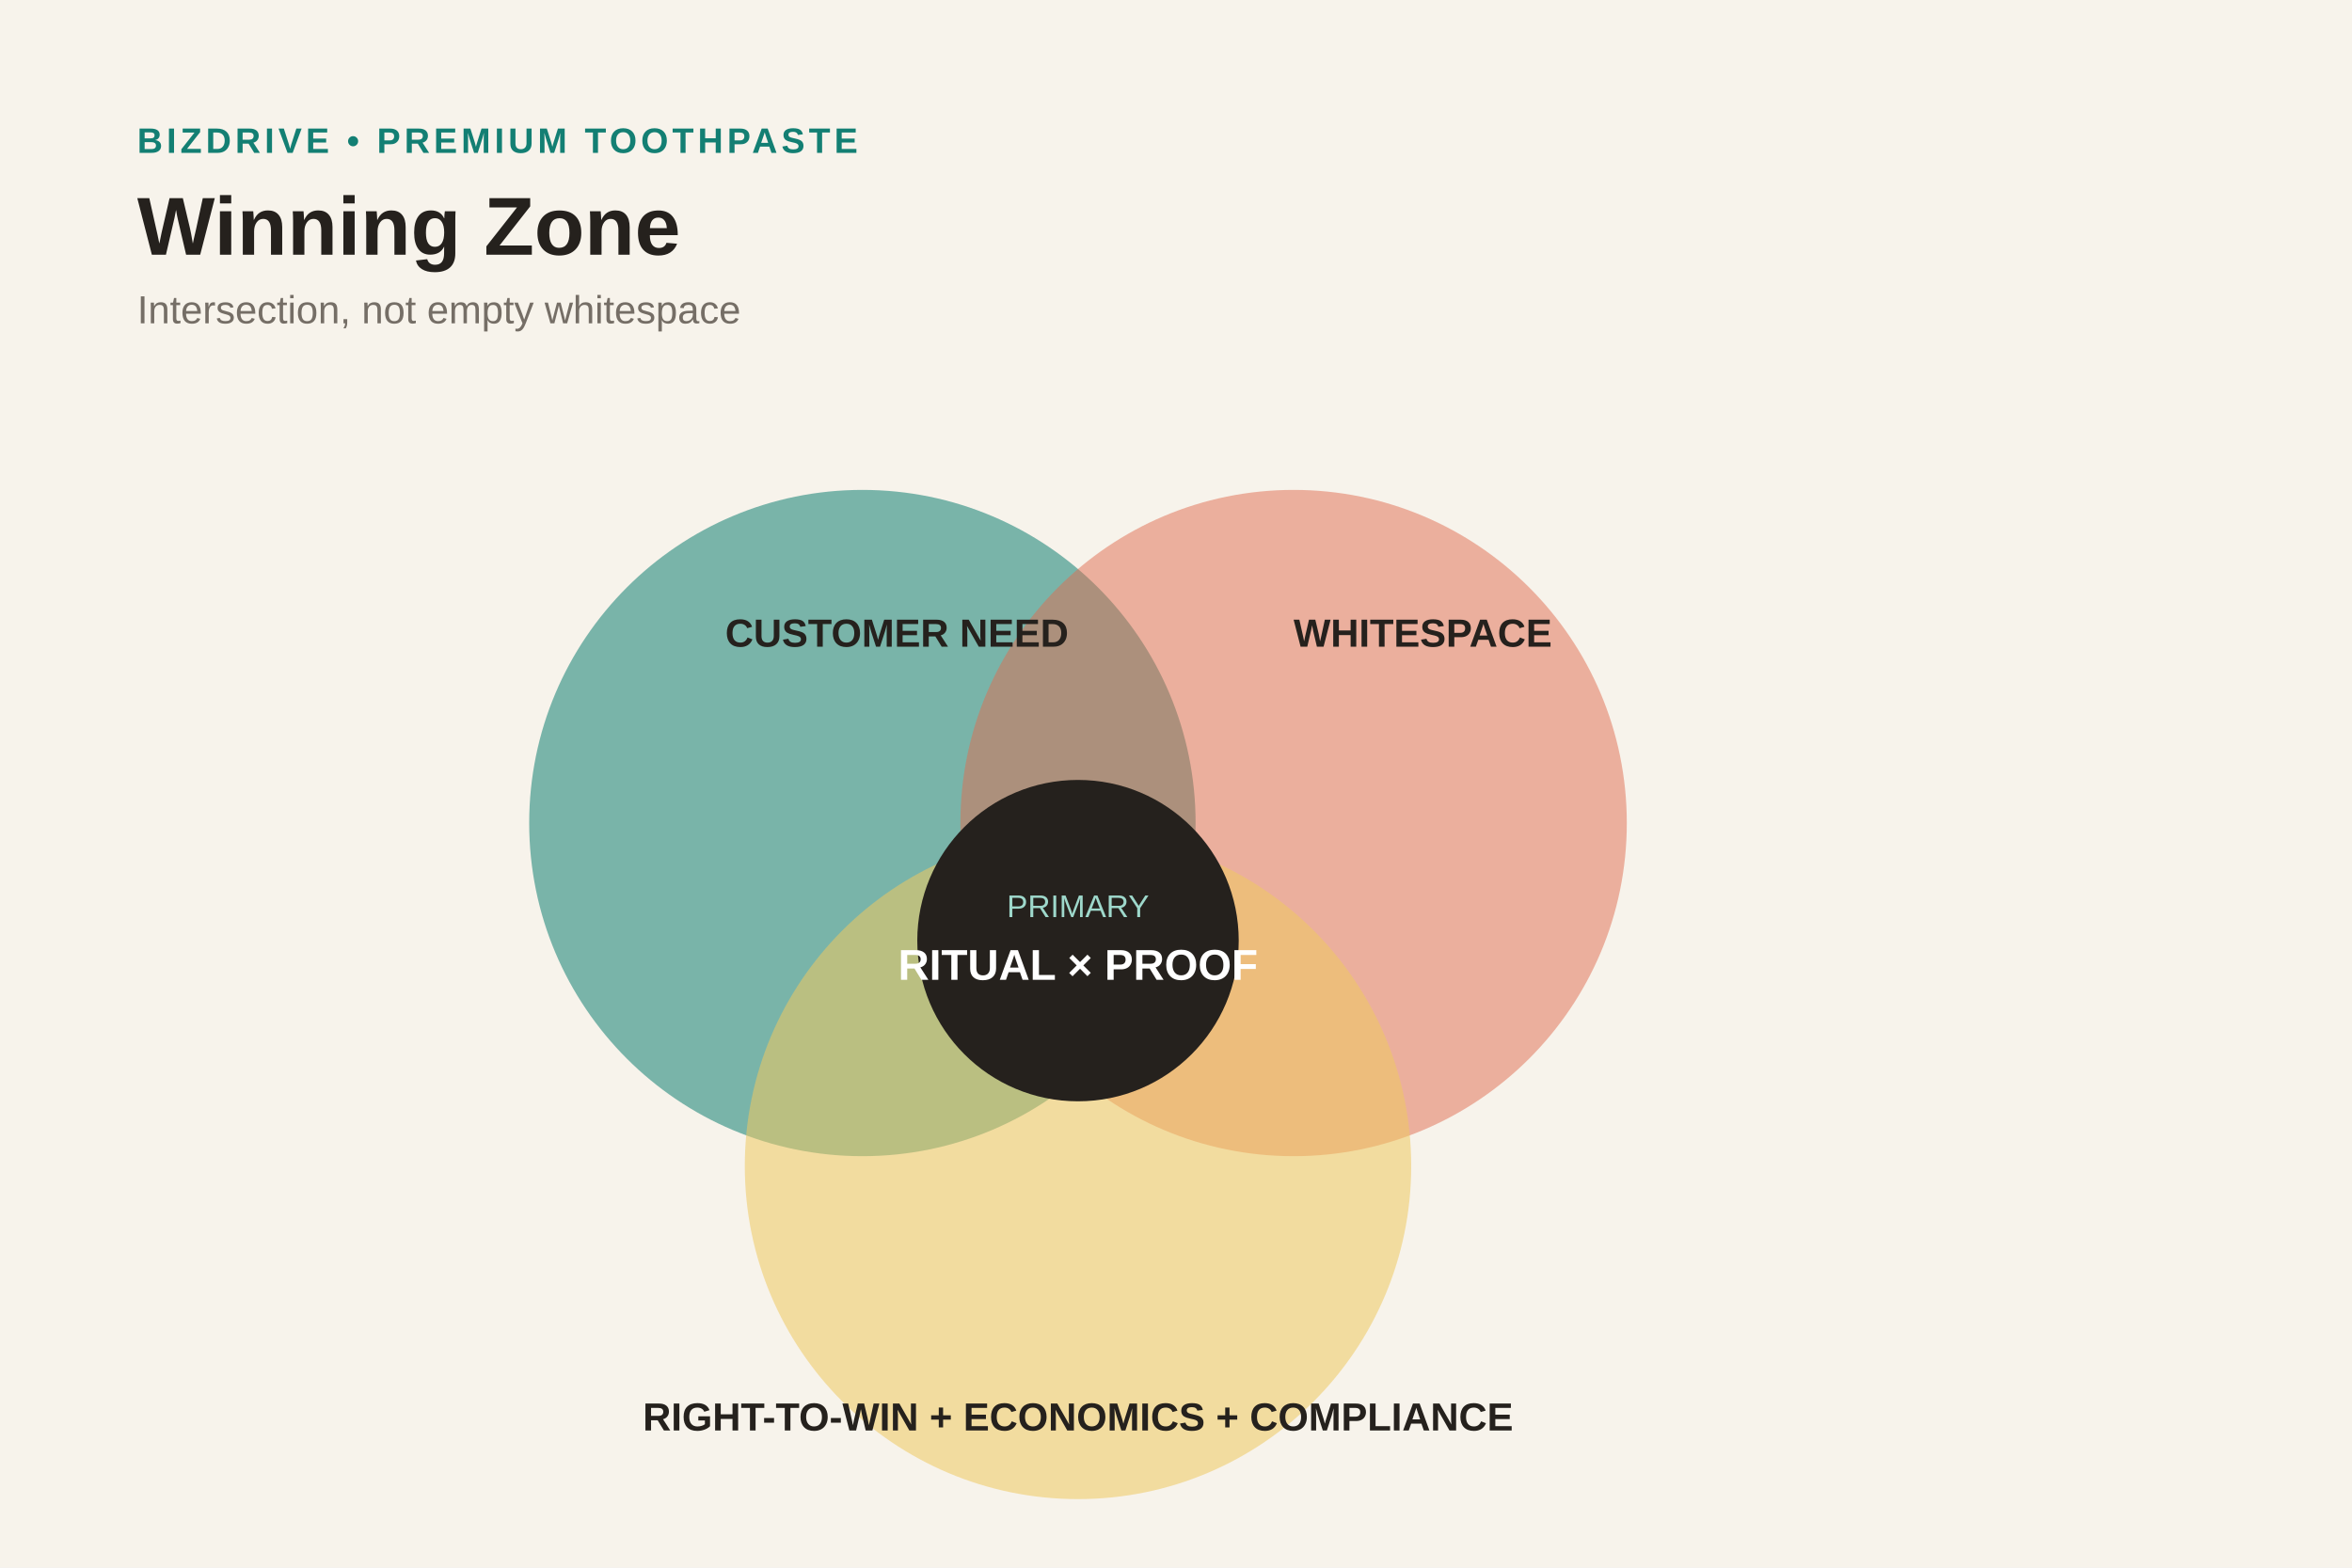
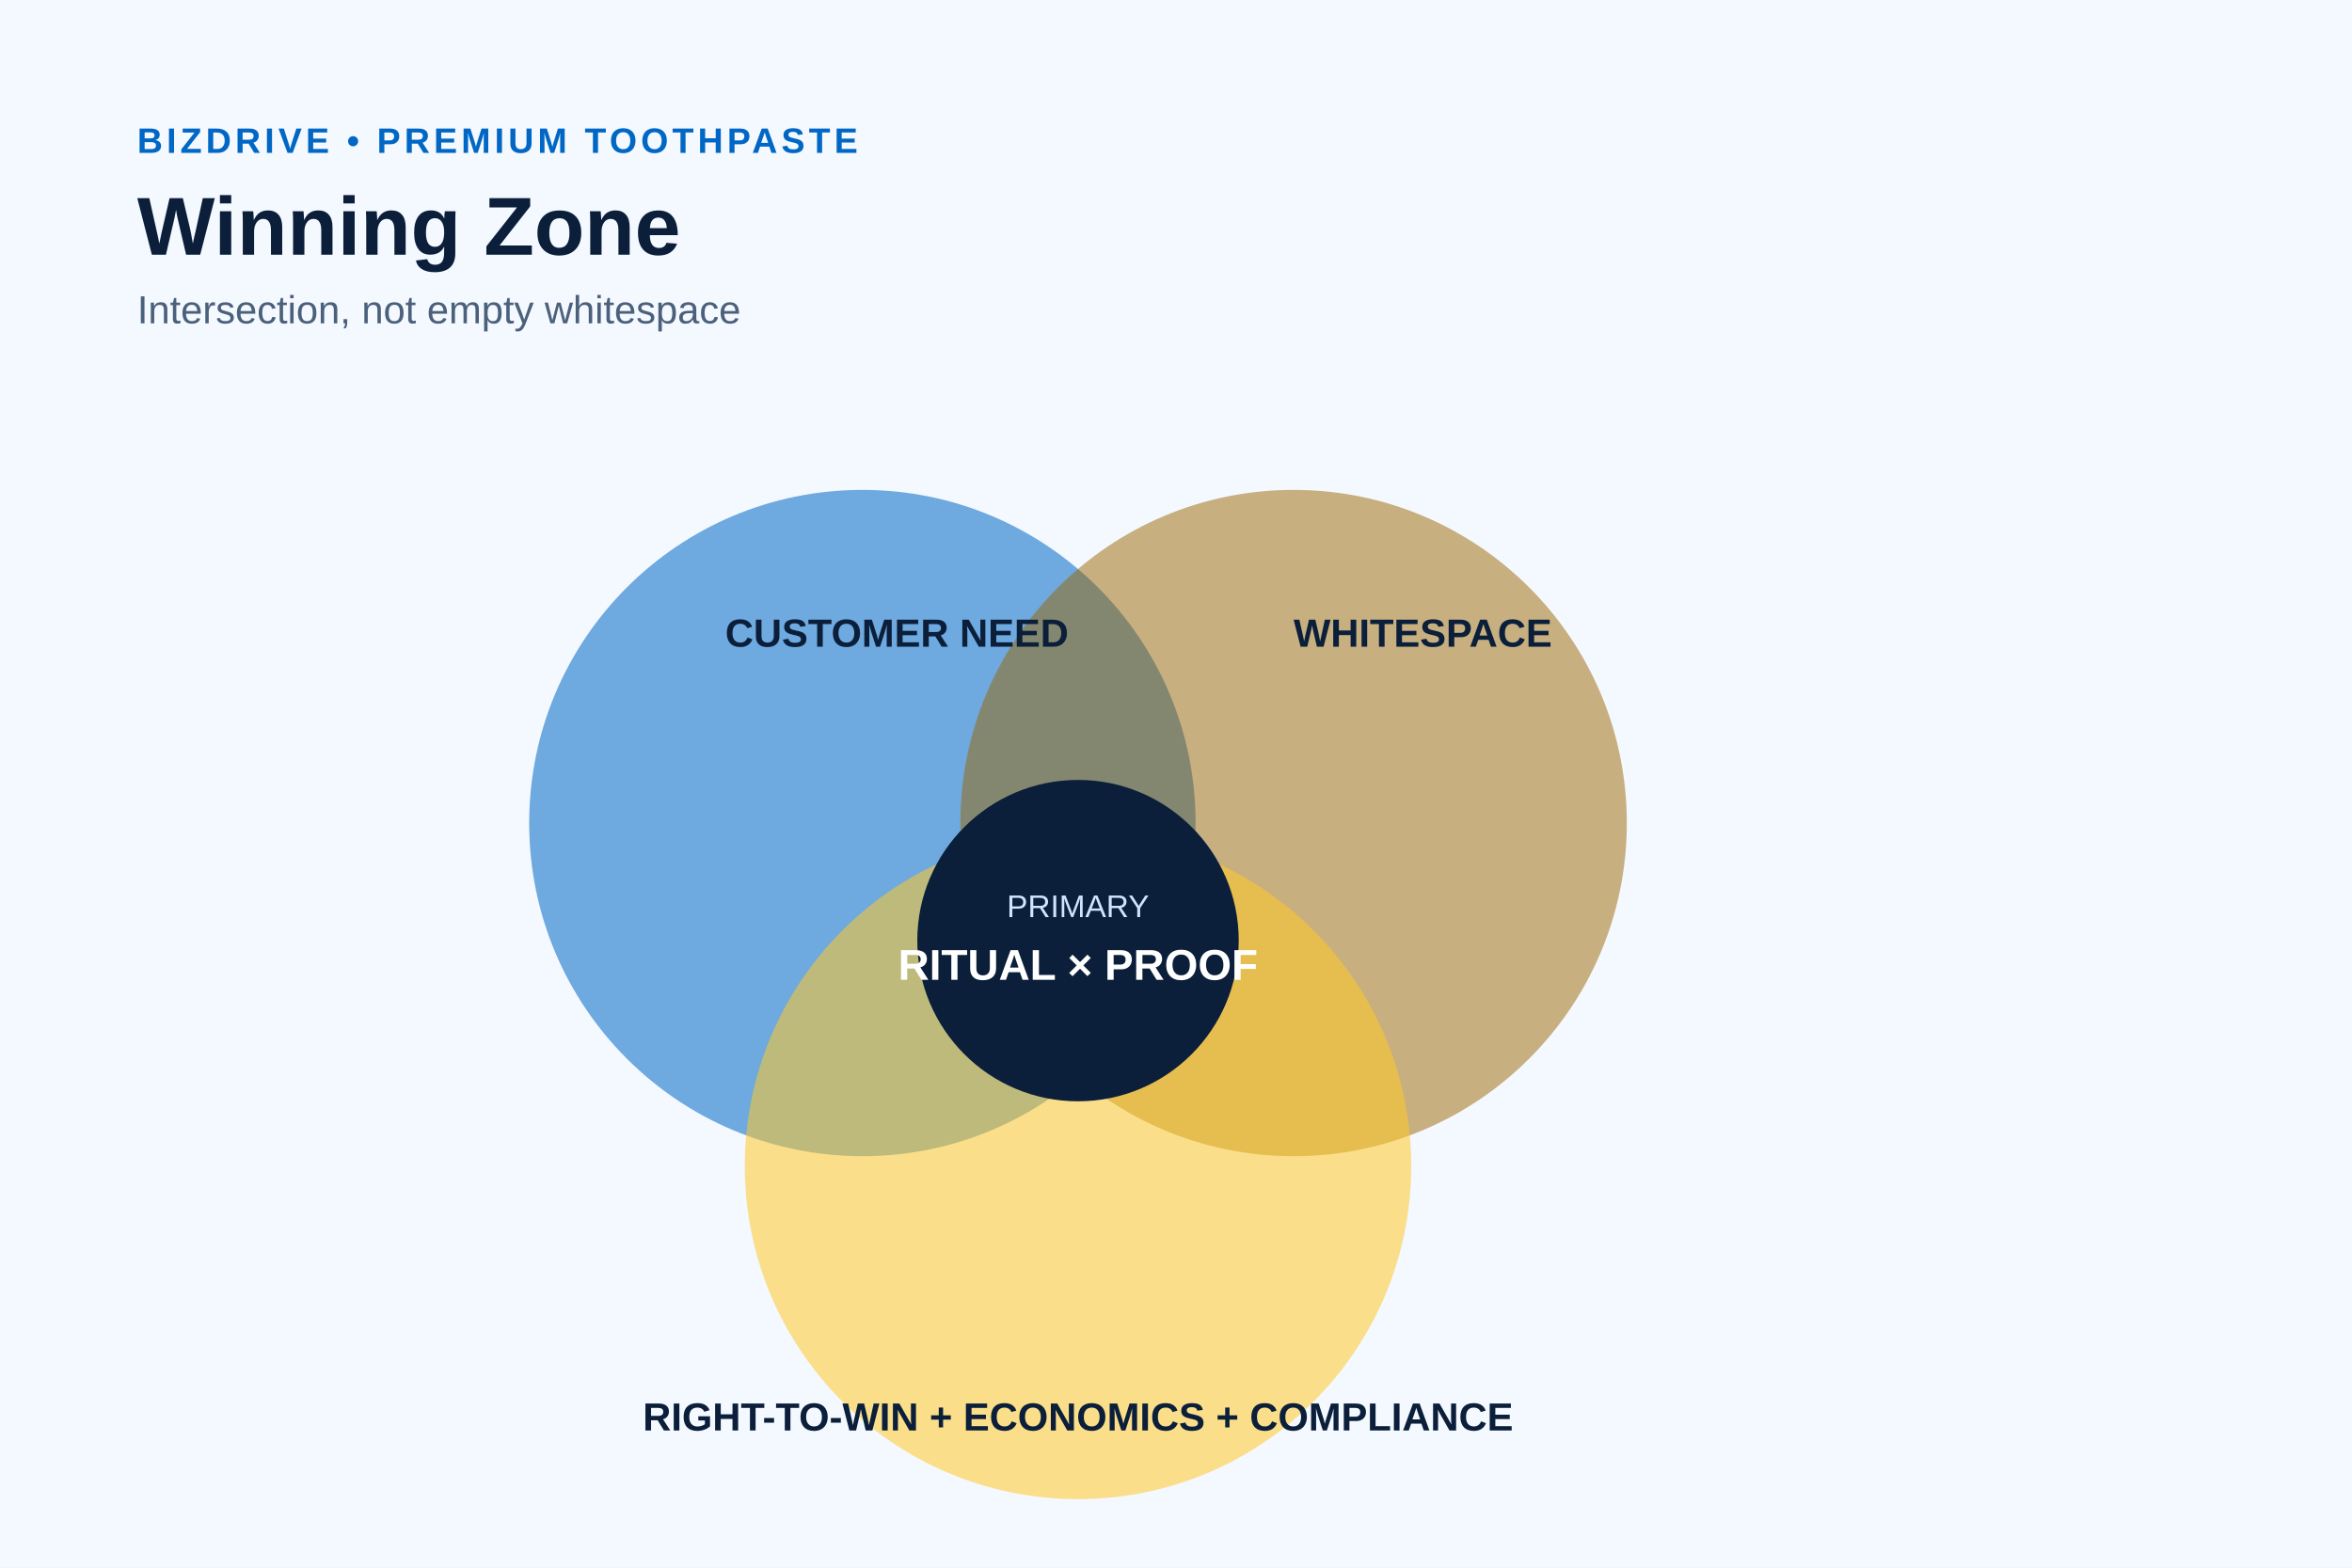
<svg xmlns="http://www.w3.org/2000/svg" width="1200" height="800" viewBox="0 0 1200 800" role="img">
-   <rect width="1200" height="800" fill="#f7f3eb" />
-   <text x="70" y="78" font-family="Arial, sans-serif" font-size="18" font-weight="700" letter-spacing="2" fill="#137f73">BIZDRIVE • PREMIUM TOOTHPASTE</text>
-   <text x="70" y="130" font-family="Arial, sans-serif" font-size="42" font-weight="700" fill="#25211d">Winning Zone</text>
-   <text x="70" y="165" font-family="Arial, sans-serif" font-size="20" fill="#756e66">Intersection, not empty whitespace</text>
+   <rect width="1200" height="800" fill="#f4f8ff" />
+   <text x="70" y="78" font-family="Arial, sans-serif" font-size="18" font-weight="700" letter-spacing="2" fill="#0067c5">BIZDRIVE • PREMIUM TOOTHPASTE</text>
+   <text x="70" y="130" font-family="Arial, sans-serif" font-size="42" font-weight="700" fill="#0b1f3a">Winning Zone</text>
+   <text x="70" y="165" font-family="Arial, sans-serif" font-size="20" fill="#4b607b">Intersection, not empty whitespace</text>
  <g transform="translate(160 230)" font-family="Arial">
-     <circle cx="280" cy="190" r="170" fill="#137f73" opacity=".55" />
-     <circle cx="500" cy="190" r="170" fill="#df6b4f" opacity=".5" />
-     <circle cx="390" cy="365" r="170" fill="#efc861" opacity=".55" />
-     <text x="210" y="100" font-size="20" font-weight="700" fill="#25211d">CUSTOMER NEED</text>
-     <text x="500" y="100" font-size="20" font-weight="700" fill="#25211d">WHITESPACE</text>
-     <text x="390" y="500" text-anchor="middle" font-size="20" font-weight="700" fill="#25211d">RIGHT-TO-WIN + ECONOMICS + COMPLIANCE</text>
-     <circle cx="390" cy="250" r="82" fill="#25211d" />
-     <text x="390" y="238" text-anchor="middle" font-size="16" fill="#9ed8cb">PRIMARY</text>
+     <circle cx="280" cy="190" r="170" fill="#0067c5" opacity=".55" />
+     <circle cx="500" cy="190" r="170" fill="#9a6500" opacity=".5" />
+     <circle cx="390" cy="365" r="170" fill="#ffc928" opacity=".55" />
+     <text x="210" y="100" font-size="20" font-weight="700" fill="#0b1f3a">CUSTOMER NEED</text>
+     <text x="500" y="100" font-size="20" font-weight="700" fill="#0b1f3a">WHITESPACE</text>
+     <text x="390" y="500" text-anchor="middle" font-size="20" font-weight="700" fill="#0b1f3a">RIGHT-TO-WIN + ECONOMICS + COMPLIANCE</text>
+     <circle cx="390" cy="250" r="82" fill="#0b1f3a" />
+     <text x="390" y="238" text-anchor="middle" font-size="16" fill="#cfe4ff">PRIMARY</text>
    <text x="390" y="270" text-anchor="middle" font-size="22" font-weight="700" fill="white">RITUAL × PROOF</text>
  </g>
</svg>
